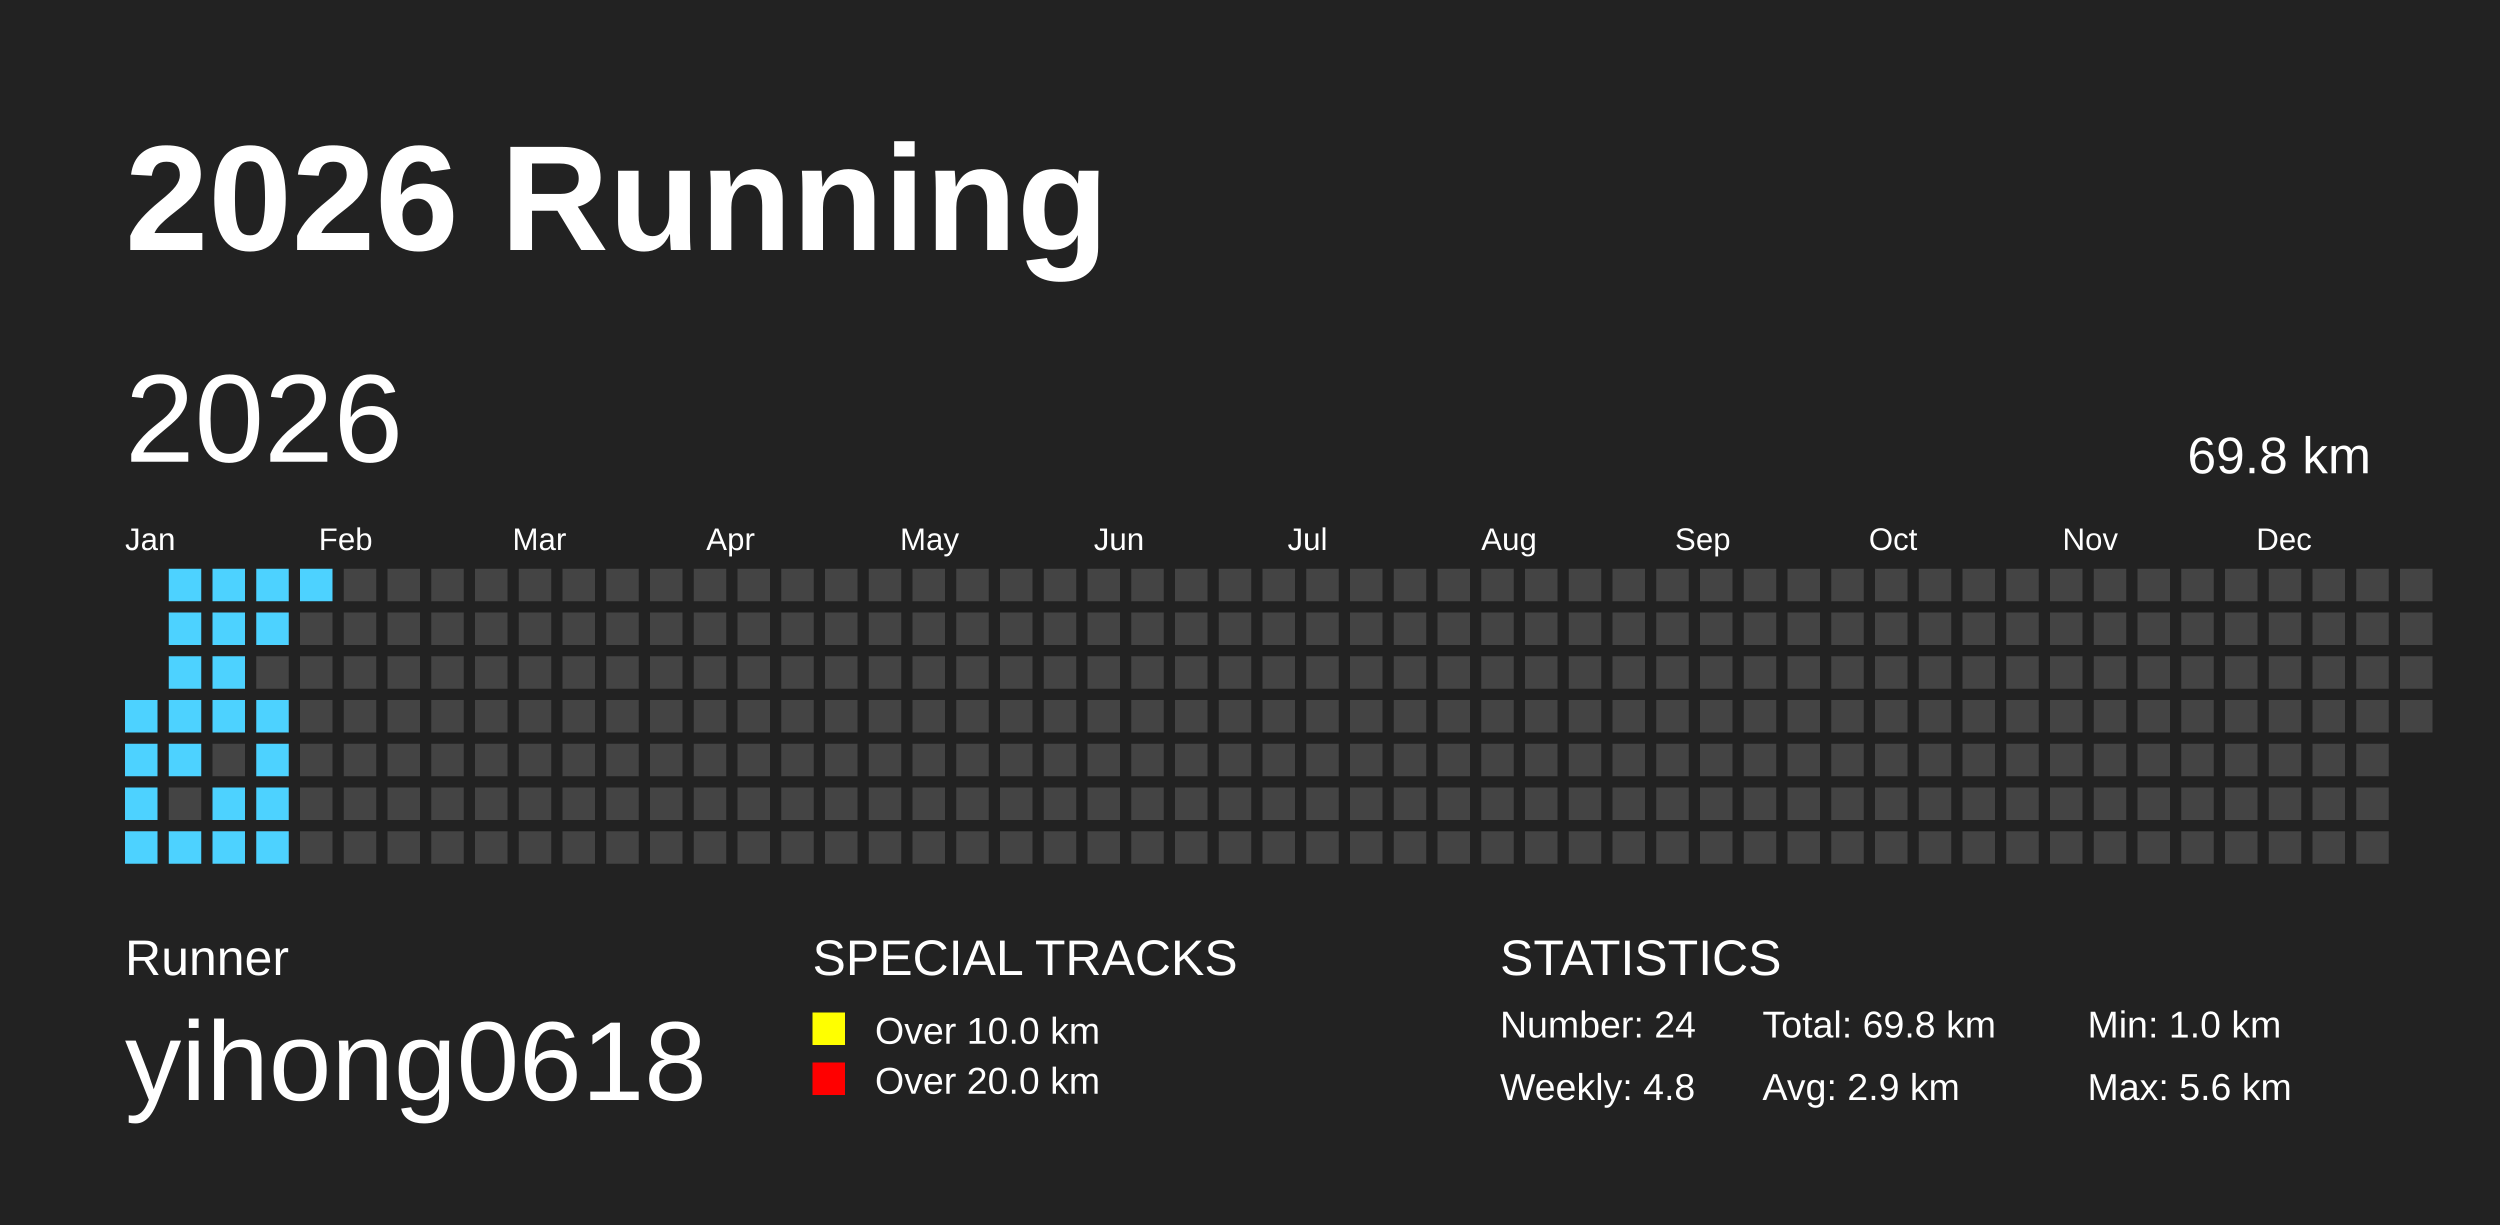
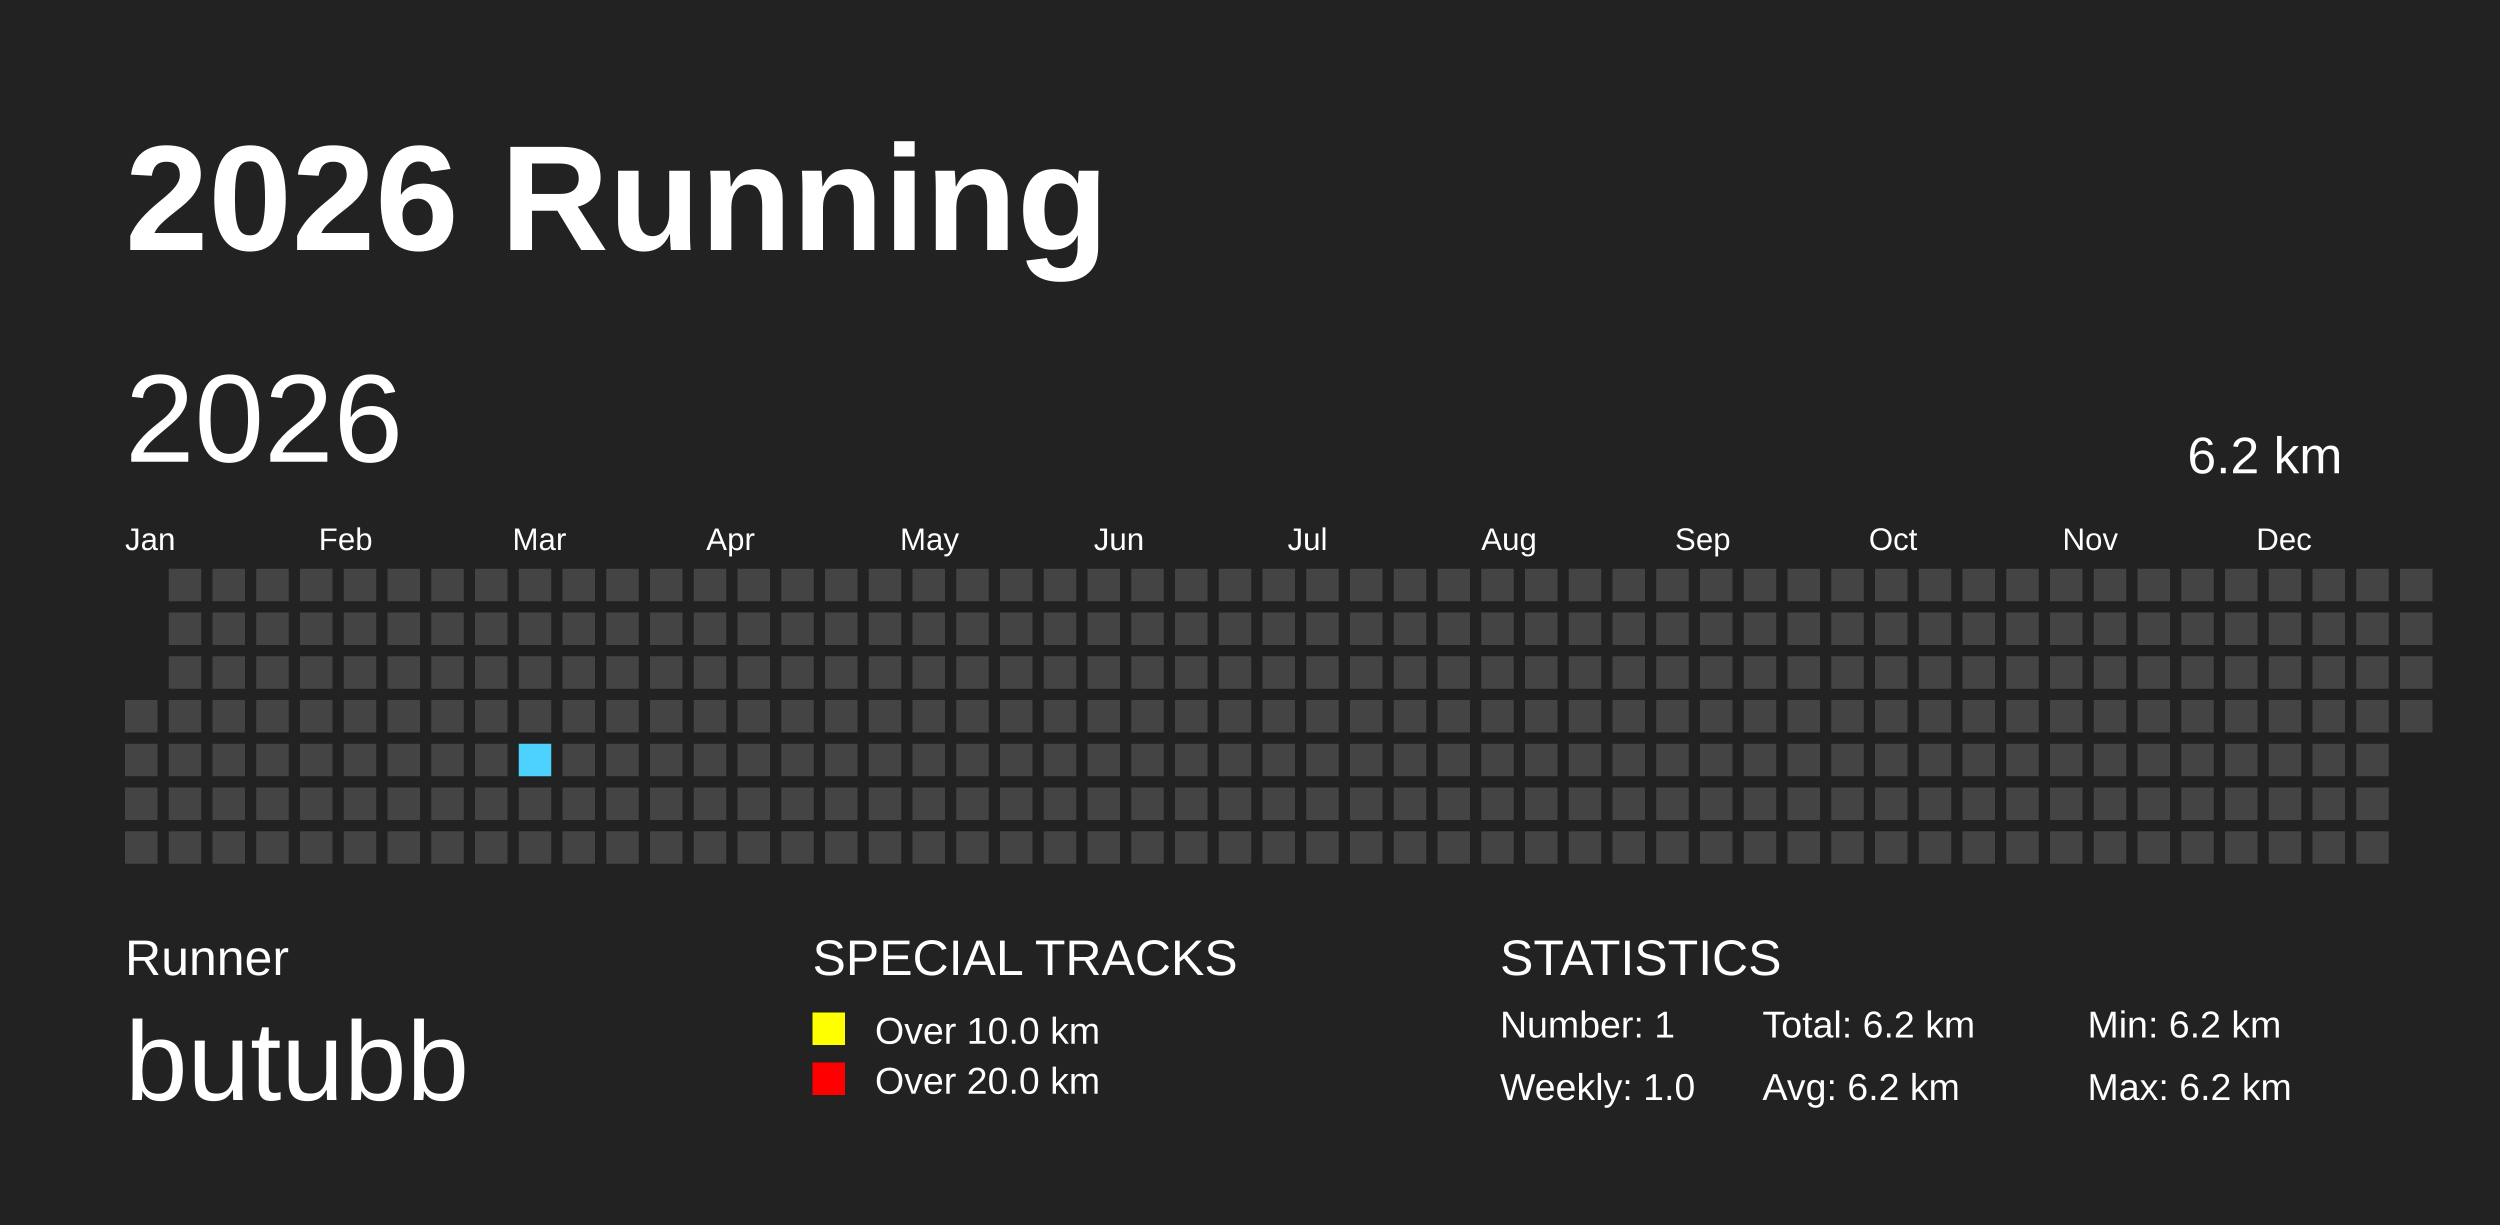
<svg xmlns="http://www.w3.org/2000/svg" baseProfile="full" height="98mm" version="1.1" viewBox="0,0,200,98" width="200mm">
  <defs />
  <rect fill="#222222" height="98" width="200" x="0" y="0" />
  <text fill="#FFFFFF" style="font-size:12px; font-family:Arial; font-weight:bold;" x="10" y="20">2026 Running</text>
  <text fill="#FFFFFF" style="font-size:4px; font-family:Arial" x="10" y="78">Runner</text>
-   <text fill="#FFFFFF" style="font-size:9px; font-family:Arial" x="10" y="88">yihong0618</text>
+   <text fill="#FFFFFF" style="font-size:9px; font-family:Arial" x="10" y="88">butubb</text>
  <text fill="#FFFFFF" style="font-size:4px; font-family:Arial" x="65" y="78">SPECIAL TRACKS</text>
  <rect fill="yellow" height="2.6" width="2.6" x="65" y="81" />
  <text fill="#FFFFFF" style="font-size:3px; font-family:Arial" x="70" y="83.5">Over 10.0 km</text>
  <rect fill="red" height="2.6" width="2.6" x="65" y="85" />
  <text fill="#FFFFFF" style="font-size:3px; font-family:Arial" x="70" y="87.5">Over 20.0 km</text>
  <text fill="#FFFFFF" style="font-size:4px; font-family:Arial" x="120" y="78">STATISTICS</text>
-   <text fill="#FFFFFF" style="font-size:3px; font-family:Arial" x="120" y="83">Number: 24</text>
-   <text fill="#FFFFFF" style="font-size:3px; font-family:Arial" x="120" y="88">Weekly: 4.8</text>
-   <text fill="#FFFFFF" style="font-size:3px; font-family:Arial" x="141" y="83">Total: 69.8 km</text>
-   <text fill="#FFFFFF" style="font-size:3px; font-family:Arial" x="141" y="88">Avg: 2.9 km</text>
-   <text fill="#FFFFFF" style="font-size:3px; font-family:Arial" x="167" y="83">Min: 1.0 km</text>
-   <text fill="#FFFFFF" style="font-size:3px; font-family:Arial" x="167" y="88">Max: 5.6 km</text>
+   <text fill="#FFFFFF" style="font-size:3px; font-family:Arial" x="120" y="83">Number: 1</text>
+   <text fill="#FFFFFF" style="font-size:3px; font-family:Arial" x="120" y="88">Weekly: 1.0</text>
+   <text fill="#FFFFFF" style="font-size:3px; font-family:Arial" x="141" y="83">Total: 6.2 km</text>
+   <text fill="#FFFFFF" style="font-size:3px; font-family:Arial" x="141" y="88">Avg: 6.2 km</text>
+   <text fill="#FFFFFF" style="font-size:3px; font-family:Arial" x="167" y="83">Min: 6.2 km</text>
+   <text fill="#FFFFFF" style="font-size:3px; font-family:Arial" x="167" y="88">Max: 6.2 km</text>
  <text dominant-baseline="hanging" fill="#FFFFFF" style="font-size:10.0px; font-family:Arial;" x="10" y="30">2026</text>
-   <text dominant-baseline="hanging" fill="#FFFFFF" style="font-size:4.125px; font-family:Arial;" x="175" y="35">69.8 km</text>
+   <text dominant-baseline="hanging" fill="#FFFFFF" style="font-size:4.125px; font-family:Arial;" x="175" y="35">6.2 km</text>
  <text fill="#FFFFFF" style="font-size:2.5px; font-family:Arial" x="10.0" y="44">Jan</text>
  <text fill="#FFFFFF" style="font-size:2.5px; font-family:Arial" x="25.5" y="44">Feb</text>
  <text fill="#FFFFFF" style="font-size:2.5px; font-family:Arial" x="41.0" y="44">Mar</text>
  <text fill="#FFFFFF" style="font-size:2.5px; font-family:Arial" x="56.5" y="44">Apr</text>
  <text fill="#FFFFFF" style="font-size:2.5px; font-family:Arial" x="72.0" y="44">May</text>
  <text fill="#FFFFFF" style="font-size:2.5px; font-family:Arial" x="87.5" y="44">Jun</text>
  <text fill="#FFFFFF" style="font-size:2.5px; font-family:Arial" x="103.0" y="44">Jul</text>
  <text fill="#FFFFFF" style="font-size:2.5px; font-family:Arial" x="118.5" y="44">Aug</text>
  <text fill="#FFFFFF" style="font-size:2.5px; font-family:Arial" x="134.0" y="44">Sep</text>
  <text fill="#FFFFFF" style="font-size:2.5px; font-family:Arial" x="149.5" y="44">Oct</text>
  <text fill="#FFFFFF" style="font-size:2.5px; font-family:Arial" x="165.0" y="44">Nov</text>
  <text fill="#FFFFFF" style="font-size:2.5px; font-family:Arial" x="180.5" y="44">Dec</text>
-   <rect fill="#4DD2FF" height="2.6" width="2.6" x="10.0" y="56.0" />
-   <rect fill="#4DD2FF" height="2.6" width="2.6" x="10.0" y="59.5" />
-   <rect fill="#4DD2FF" height="2.6" width="2.6" x="10.0" y="63.0" />
-   <rect fill="#4DD2FF" height="2.6" width="2.6" x="10.0" y="66.5" />
-   <rect fill="#4DD2FF" height="2.6" width="2.6" x="13.5" y="45.5" />
-   <rect fill="#4DD2FF" height="2.6" width="2.6" x="13.5" y="49.0" />
-   <rect fill="#4DD2FF" height="2.6" width="2.6" x="13.5" y="52.5" />
-   <rect fill="#4DD2FF" height="2.6" width="2.6" x="13.5" y="56.0" />
-   <rect fill="#4DD2FF" height="2.6" width="2.6" x="13.5" y="59.5" />
+   <rect fill="#444444" height="2.6" width="2.6" x="10.0" y="56.0" />
+   <rect fill="#444444" height="2.6" width="2.6" x="10.0" y="59.5" />
+   <rect fill="#444444" height="2.6" width="2.6" x="10.0" y="63.0" />
+   <rect fill="#444444" height="2.6" width="2.6" x="10.0" y="66.5" />
+   <rect fill="#444444" height="2.6" width="2.6" x="13.5" y="45.5" />
+   <rect fill="#444444" height="2.6" width="2.6" x="13.5" y="49.0" />
+   <rect fill="#444444" height="2.6" width="2.6" x="13.5" y="52.5" />
+   <rect fill="#444444" height="2.6" width="2.6" x="13.5" y="56.0" />
+   <rect fill="#444444" height="2.6" width="2.6" x="13.5" y="59.5" />
  <rect fill="#444444" height="2.6" width="2.6" x="13.5" y="63.0" />
-   <rect fill="#4DD2FF" height="2.6" width="2.6" x="13.5" y="66.5" />
-   <rect fill="#4DD2FF" height="2.6" width="2.6" x="17.0" y="45.5" />
-   <rect fill="#4DD2FF" height="2.6" width="2.6" x="17.0" y="49.0" />
-   <rect fill="#4DD2FF" height="2.6" width="2.6" x="17.0" y="52.5" />
-   <rect fill="#4DD2FF" height="2.6" width="2.6" x="17.0" y="56.0" />
+   <rect fill="#444444" height="2.6" width="2.6" x="13.5" y="66.5" />
+   <rect fill="#444444" height="2.6" width="2.6" x="17.0" y="45.5" />
+   <rect fill="#444444" height="2.6" width="2.6" x="17.0" y="49.0" />
+   <rect fill="#444444" height="2.6" width="2.6" x="17.0" y="52.5" />
+   <rect fill="#444444" height="2.6" width="2.6" x="17.0" y="56.0" />
  <rect fill="#444444" height="2.6" width="2.6" x="17.0" y="59.5" />
-   <rect fill="#4DD2FF" height="2.6" width="2.6" x="17.0" y="63.0" />
-   <rect fill="#4DD2FF" height="2.6" width="2.6" x="17.0" y="66.5" />
-   <rect fill="#4DD2FF" height="2.6" width="2.6" x="20.5" y="45.5" />
-   <rect fill="#4DD2FF" height="2.6" width="2.6" x="20.5" y="49.0" />
+   <rect fill="#444444" height="2.6" width="2.6" x="17.0" y="63.0" />
+   <rect fill="#444444" height="2.6" width="2.6" x="17.0" y="66.5" />
+   <rect fill="#444444" height="2.6" width="2.6" x="20.5" y="45.5" />
+   <rect fill="#444444" height="2.6" width="2.6" x="20.5" y="49.0" />
  <rect fill="#444444" height="2.6" width="2.6" x="20.5" y="52.5" />
-   <rect fill="#4DD2FF" height="2.6" width="2.6" x="20.5" y="56.0" />
-   <rect fill="#4DD2FF" height="2.6" width="2.6" x="20.5" y="59.5" />
-   <rect fill="#4DD2FF" height="2.6" width="2.6" x="20.5" y="63.0" />
-   <rect fill="#4DD2FF" height="2.6" width="2.6" x="20.5" y="66.5" />
-   <rect fill="#4DD2FF" height="2.6" width="2.6" x="24.0" y="45.5" />
+   <rect fill="#444444" height="2.6" width="2.6" x="20.5" y="56.0" />
+   <rect fill="#444444" height="2.6" width="2.6" x="20.5" y="59.5" />
+   <rect fill="#444444" height="2.6" width="2.6" x="20.5" y="63.0" />
+   <rect fill="#444444" height="2.6" width="2.6" x="20.5" y="66.5" />
+   <rect fill="#444444" height="2.6" width="2.6" x="24.0" y="45.5" />
  <rect fill="#444444" height="2.6" width="2.6" x="24.0" y="49.0" />
  <rect fill="#444444" height="2.6" width="2.6" x="24.0" y="52.5" />
  <rect fill="#444444" height="2.6" width="2.6" x="24.0" y="56.0" />
  <rect fill="#444444" height="2.6" width="2.6" x="24.0" y="59.5" />
  <rect fill="#444444" height="2.6" width="2.6" x="24.0" y="63.0" />
  <rect fill="#444444" height="2.6" width="2.6" x="24.0" y="66.5" />
  <rect fill="#444444" height="2.6" width="2.6" x="27.5" y="45.5" />
  <rect fill="#444444" height="2.6" width="2.6" x="27.5" y="49.0" />
  <rect fill="#444444" height="2.6" width="2.6" x="27.5" y="52.5" />
  <rect fill="#444444" height="2.6" width="2.6" x="27.5" y="56.0" />
  <rect fill="#444444" height="2.6" width="2.6" x="27.5" y="59.5" />
  <rect fill="#444444" height="2.6" width="2.6" x="27.5" y="63.0" />
  <rect fill="#444444" height="2.6" width="2.6" x="27.5" y="66.5" />
  <rect fill="#444444" height="2.6" width="2.6" x="31.0" y="45.5" />
  <rect fill="#444444" height="2.6" width="2.6" x="31.0" y="49.0" />
  <rect fill="#444444" height="2.6" width="2.6" x="31.0" y="52.5" />
  <rect fill="#444444" height="2.6" width="2.6" x="31.0" y="56.0" />
  <rect fill="#444444" height="2.6" width="2.6" x="31.0" y="59.5" />
  <rect fill="#444444" height="2.6" width="2.6" x="31.0" y="63.0" />
  <rect fill="#444444" height="2.6" width="2.6" x="31.0" y="66.5" />
  <rect fill="#444444" height="2.6" width="2.6" x="34.5" y="45.5" />
  <rect fill="#444444" height="2.6" width="2.6" x="34.5" y="49.0" />
  <rect fill="#444444" height="2.6" width="2.6" x="34.5" y="52.5" />
  <rect fill="#444444" height="2.6" width="2.6" x="34.5" y="56.0" />
  <rect fill="#444444" height="2.6" width="2.6" x="34.5" y="59.5" />
  <rect fill="#444444" height="2.6" width="2.6" x="34.5" y="63.0" />
  <rect fill="#444444" height="2.6" width="2.6" x="34.5" y="66.5" />
  <rect fill="#444444" height="2.6" width="2.6" x="38.0" y="45.5" />
  <rect fill="#444444" height="2.6" width="2.6" x="38.0" y="49.0" />
  <rect fill="#444444" height="2.6" width="2.6" x="38.0" y="52.5" />
  <rect fill="#444444" height="2.6" width="2.6" x="38.0" y="56.0" />
  <rect fill="#444444" height="2.6" width="2.6" x="38.0" y="59.5" />
  <rect fill="#444444" height="2.6" width="2.6" x="38.0" y="63.0" />
  <rect fill="#444444" height="2.6" width="2.6" x="38.0" y="66.5" />
  <rect fill="#444444" height="2.6" width="2.6" x="41.5" y="45.5" />
  <rect fill="#444444" height="2.6" width="2.6" x="41.5" y="49.0" />
  <rect fill="#444444" height="2.6" width="2.6" x="41.5" y="52.5" />
  <rect fill="#444444" height="2.6" width="2.6" x="41.5" y="56.0" />
-   <rect fill="#444444" height="2.6" width="2.6" x="41.5" y="59.5" />
+   <rect fill="#4DD2FF" height="2.6" width="2.6" x="41.5" y="59.5" />
  <rect fill="#444444" height="2.6" width="2.6" x="41.5" y="63.0" />
  <rect fill="#444444" height="2.6" width="2.6" x="41.5" y="66.5" />
  <rect fill="#444444" height="2.6" width="2.6" x="45.0" y="45.5" />
  <rect fill="#444444" height="2.6" width="2.6" x="45.0" y="49.0" />
  <rect fill="#444444" height="2.6" width="2.6" x="45.0" y="52.5" />
  <rect fill="#444444" height="2.6" width="2.6" x="45.0" y="56.0" />
  <rect fill="#444444" height="2.6" width="2.6" x="45.0" y="59.5" />
  <rect fill="#444444" height="2.6" width="2.6" x="45.0" y="63.0" />
  <rect fill="#444444" height="2.6" width="2.6" x="45.0" y="66.5" />
  <rect fill="#444444" height="2.6" width="2.6" x="48.5" y="45.5" />
  <rect fill="#444444" height="2.6" width="2.6" x="48.5" y="49.0" />
  <rect fill="#444444" height="2.6" width="2.6" x="48.5" y="52.5" />
  <rect fill="#444444" height="2.6" width="2.6" x="48.5" y="56.0" />
  <rect fill="#444444" height="2.6" width="2.6" x="48.5" y="59.5" />
  <rect fill="#444444" height="2.6" width="2.6" x="48.5" y="63.0" />
  <rect fill="#444444" height="2.6" width="2.6" x="48.5" y="66.5" />
  <rect fill="#444444" height="2.6" width="2.6" x="52.0" y="45.5" />
  <rect fill="#444444" height="2.6" width="2.6" x="52.0" y="49.0" />
  <rect fill="#444444" height="2.6" width="2.6" x="52.0" y="52.5" />
  <rect fill="#444444" height="2.6" width="2.6" x="52.0" y="56.0" />
  <rect fill="#444444" height="2.6" width="2.6" x="52.0" y="59.5" />
  <rect fill="#444444" height="2.6" width="2.6" x="52.0" y="63.0" />
  <rect fill="#444444" height="2.6" width="2.6" x="52.0" y="66.5" />
  <rect fill="#444444" height="2.6" width="2.6" x="55.5" y="45.5" />
  <rect fill="#444444" height="2.6" width="2.6" x="55.5" y="49.0" />
  <rect fill="#444444" height="2.6" width="2.6" x="55.5" y="52.5" />
  <rect fill="#444444" height="2.6" width="2.6" x="55.5" y="56.0" />
  <rect fill="#444444" height="2.6" width="2.6" x="55.5" y="59.5" />
  <rect fill="#444444" height="2.6" width="2.6" x="55.5" y="63.0" />
  <rect fill="#444444" height="2.6" width="2.6" x="55.5" y="66.5" />
  <rect fill="#444444" height="2.6" width="2.6" x="59.0" y="45.5" />
  <rect fill="#444444" height="2.6" width="2.6" x="59.0" y="49.0" />
  <rect fill="#444444" height="2.6" width="2.6" x="59.0" y="52.5" />
  <rect fill="#444444" height="2.6" width="2.6" x="59.0" y="56.0" />
  <rect fill="#444444" height="2.6" width="2.6" x="59.0" y="59.5" />
  <rect fill="#444444" height="2.6" width="2.6" x="59.0" y="63.0" />
  <rect fill="#444444" height="2.6" width="2.6" x="59.0" y="66.5" />
  <rect fill="#444444" height="2.6" width="2.6" x="62.5" y="45.5" />
  <rect fill="#444444" height="2.6" width="2.6" x="62.5" y="49.0" />
  <rect fill="#444444" height="2.6" width="2.6" x="62.5" y="52.5" />
  <rect fill="#444444" height="2.6" width="2.6" x="62.5" y="56.0" />
  <rect fill="#444444" height="2.6" width="2.6" x="62.5" y="59.5" />
  <rect fill="#444444" height="2.6" width="2.6" x="62.5" y="63.0" />
  <rect fill="#444444" height="2.6" width="2.6" x="62.5" y="66.5" />
  <rect fill="#444444" height="2.6" width="2.6" x="66.0" y="45.5" />
  <rect fill="#444444" height="2.6" width="2.6" x="66.0" y="49.0" />
  <rect fill="#444444" height="2.6" width="2.6" x="66.0" y="52.5" />
  <rect fill="#444444" height="2.6" width="2.6" x="66.0" y="56.0" />
  <rect fill="#444444" height="2.6" width="2.6" x="66.0" y="59.5" />
  <rect fill="#444444" height="2.6" width="2.6" x="66.0" y="63.0" />
  <rect fill="#444444" height="2.6" width="2.6" x="66.0" y="66.5" />
  <rect fill="#444444" height="2.6" width="2.6" x="69.5" y="45.5" />
  <rect fill="#444444" height="2.6" width="2.6" x="69.5" y="49.0" />
  <rect fill="#444444" height="2.6" width="2.6" x="69.5" y="52.5" />
  <rect fill="#444444" height="2.6" width="2.6" x="69.5" y="56.0" />
  <rect fill="#444444" height="2.6" width="2.6" x="69.5" y="59.5" />
  <rect fill="#444444" height="2.6" width="2.6" x="69.5" y="63.0" />
  <rect fill="#444444" height="2.6" width="2.6" x="69.5" y="66.5" />
  <rect fill="#444444" height="2.6" width="2.6" x="73.0" y="45.5" />
  <rect fill="#444444" height="2.6" width="2.6" x="73.0" y="49.0" />
  <rect fill="#444444" height="2.6" width="2.6" x="73.0" y="52.5" />
  <rect fill="#444444" height="2.6" width="2.6" x="73.0" y="56.0" />
  <rect fill="#444444" height="2.6" width="2.6" x="73.0" y="59.5" />
  <rect fill="#444444" height="2.6" width="2.6" x="73.0" y="63.0" />
  <rect fill="#444444" height="2.6" width="2.6" x="73.0" y="66.5" />
  <rect fill="#444444" height="2.6" width="2.6" x="76.5" y="45.5" />
  <rect fill="#444444" height="2.6" width="2.6" x="76.5" y="49.0" />
  <rect fill="#444444" height="2.6" width="2.6" x="76.5" y="52.5" />
  <rect fill="#444444" height="2.6" width="2.6" x="76.5" y="56.0" />
  <rect fill="#444444" height="2.6" width="2.6" x="76.5" y="59.5" />
  <rect fill="#444444" height="2.6" width="2.6" x="76.5" y="63.0" />
  <rect fill="#444444" height="2.6" width="2.6" x="76.5" y="66.5" />
  <rect fill="#444444" height="2.6" width="2.6" x="80.0" y="45.5" />
  <rect fill="#444444" height="2.6" width="2.6" x="80.0" y="49.0" />
  <rect fill="#444444" height="2.6" width="2.6" x="80.0" y="52.5" />
  <rect fill="#444444" height="2.6" width="2.6" x="80.0" y="56.0" />
  <rect fill="#444444" height="2.6" width="2.6" x="80.0" y="59.5" />
  <rect fill="#444444" height="2.6" width="2.6" x="80.0" y="63.0" />
  <rect fill="#444444" height="2.6" width="2.6" x="80.0" y="66.5" />
  <rect fill="#444444" height="2.6" width="2.6" x="83.5" y="45.5" />
  <rect fill="#444444" height="2.6" width="2.6" x="83.5" y="49.0" />
  <rect fill="#444444" height="2.6" width="2.6" x="83.5" y="52.5" />
  <rect fill="#444444" height="2.6" width="2.6" x="83.5" y="56.0" />
  <rect fill="#444444" height="2.6" width="2.6" x="83.5" y="59.5" />
  <rect fill="#444444" height="2.6" width="2.6" x="83.5" y="63.0" />
  <rect fill="#444444" height="2.6" width="2.6" x="83.5" y="66.5" />
  <rect fill="#444444" height="2.6" width="2.6" x="87.0" y="45.5" />
  <rect fill="#444444" height="2.6" width="2.6" x="87.0" y="49.0" />
  <rect fill="#444444" height="2.6" width="2.6" x="87.0" y="52.5" />
  <rect fill="#444444" height="2.6" width="2.6" x="87.0" y="56.0" />
  <rect fill="#444444" height="2.6" width="2.6" x="87.0" y="59.5" />
  <rect fill="#444444" height="2.6" width="2.6" x="87.0" y="63.0" />
  <rect fill="#444444" height="2.6" width="2.6" x="87.0" y="66.5" />
  <rect fill="#444444" height="2.6" width="2.6" x="90.5" y="45.5" />
  <rect fill="#444444" height="2.6" width="2.6" x="90.5" y="49.0" />
  <rect fill="#444444" height="2.6" width="2.6" x="90.5" y="52.5" />
  <rect fill="#444444" height="2.6" width="2.6" x="90.5" y="56.0" />
  <rect fill="#444444" height="2.6" width="2.6" x="90.5" y="59.5" />
  <rect fill="#444444" height="2.6" width="2.6" x="90.5" y="63.0" />
  <rect fill="#444444" height="2.6" width="2.6" x="90.5" y="66.5" />
  <rect fill="#444444" height="2.6" width="2.6" x="94.0" y="45.5" />
  <rect fill="#444444" height="2.6" width="2.6" x="94.0" y="49.0" />
  <rect fill="#444444" height="2.6" width="2.6" x="94.0" y="52.5" />
  <rect fill="#444444" height="2.6" width="2.6" x="94.0" y="56.0" />
  <rect fill="#444444" height="2.6" width="2.6" x="94.0" y="59.5" />
  <rect fill="#444444" height="2.6" width="2.6" x="94.0" y="63.0" />
  <rect fill="#444444" height="2.6" width="2.6" x="94.0" y="66.5" />
  <rect fill="#444444" height="2.6" width="2.6" x="97.5" y="45.5" />
  <rect fill="#444444" height="2.6" width="2.6" x="97.5" y="49.0" />
  <rect fill="#444444" height="2.6" width="2.6" x="97.5" y="52.5" />
  <rect fill="#444444" height="2.6" width="2.6" x="97.5" y="56.0" />
  <rect fill="#444444" height="2.6" width="2.6" x="97.5" y="59.5" />
  <rect fill="#444444" height="2.6" width="2.6" x="97.5" y="63.0" />
  <rect fill="#444444" height="2.6" width="2.6" x="97.5" y="66.5" />
  <rect fill="#444444" height="2.6" width="2.6" x="101.0" y="45.5" />
  <rect fill="#444444" height="2.6" width="2.6" x="101.0" y="49.0" />
  <rect fill="#444444" height="2.6" width="2.6" x="101.0" y="52.5" />
  <rect fill="#444444" height="2.6" width="2.6" x="101.0" y="56.0" />
  <rect fill="#444444" height="2.6" width="2.6" x="101.0" y="59.5" />
  <rect fill="#444444" height="2.6" width="2.6" x="101.0" y="63.0" />
  <rect fill="#444444" height="2.6" width="2.6" x="101.0" y="66.5" />
  <rect fill="#444444" height="2.6" width="2.6" x="104.5" y="45.5" />
  <rect fill="#444444" height="2.6" width="2.6" x="104.5" y="49.0" />
  <rect fill="#444444" height="2.6" width="2.6" x="104.5" y="52.5" />
  <rect fill="#444444" height="2.6" width="2.6" x="104.5" y="56.0" />
  <rect fill="#444444" height="2.6" width="2.6" x="104.5" y="59.5" />
  <rect fill="#444444" height="2.6" width="2.6" x="104.5" y="63.0" />
  <rect fill="#444444" height="2.6" width="2.6" x="104.5" y="66.5" />
  <rect fill="#444444" height="2.6" width="2.6" x="108.0" y="45.5" />
  <rect fill="#444444" height="2.6" width="2.6" x="108.0" y="49.0" />
  <rect fill="#444444" height="2.6" width="2.6" x="108.0" y="52.5" />
  <rect fill="#444444" height="2.6" width="2.6" x="108.0" y="56.0" />
  <rect fill="#444444" height="2.6" width="2.6" x="108.0" y="59.5" />
  <rect fill="#444444" height="2.6" width="2.6" x="108.0" y="63.0" />
  <rect fill="#444444" height="2.6" width="2.6" x="108.0" y="66.5" />
  <rect fill="#444444" height="2.6" width="2.6" x="111.5" y="45.5" />
  <rect fill="#444444" height="2.6" width="2.6" x="111.5" y="49.0" />
  <rect fill="#444444" height="2.6" width="2.6" x="111.5" y="52.5" />
  <rect fill="#444444" height="2.6" width="2.6" x="111.5" y="56.0" />
  <rect fill="#444444" height="2.6" width="2.6" x="111.5" y="59.5" />
  <rect fill="#444444" height="2.6" width="2.6" x="111.5" y="63.0" />
  <rect fill="#444444" height="2.6" width="2.6" x="111.5" y="66.5" />
  <rect fill="#444444" height="2.6" width="2.6" x="115.0" y="45.5" />
  <rect fill="#444444" height="2.6" width="2.6" x="115.0" y="49.0" />
  <rect fill="#444444" height="2.6" width="2.6" x="115.0" y="52.5" />
  <rect fill="#444444" height="2.6" width="2.6" x="115.0" y="56.0" />
  <rect fill="#444444" height="2.6" width="2.6" x="115.0" y="59.5" />
  <rect fill="#444444" height="2.6" width="2.6" x="115.0" y="63.0" />
  <rect fill="#444444" height="2.6" width="2.6" x="115.0" y="66.5" />
  <rect fill="#444444" height="2.6" width="2.6" x="118.5" y="45.5" />
  <rect fill="#444444" height="2.6" width="2.6" x="118.5" y="49.0" />
  <rect fill="#444444" height="2.6" width="2.6" x="118.5" y="52.5" />
  <rect fill="#444444" height="2.6" width="2.6" x="118.5" y="56.0" />
  <rect fill="#444444" height="2.6" width="2.6" x="118.5" y="59.5" />
  <rect fill="#444444" height="2.6" width="2.6" x="118.5" y="63.0" />
  <rect fill="#444444" height="2.6" width="2.6" x="118.5" y="66.5" />
  <rect fill="#444444" height="2.6" width="2.6" x="122.0" y="45.5" />
  <rect fill="#444444" height="2.6" width="2.6" x="122.0" y="49.0" />
  <rect fill="#444444" height="2.6" width="2.6" x="122.0" y="52.5" />
  <rect fill="#444444" height="2.6" width="2.6" x="122.0" y="56.0" />
  <rect fill="#444444" height="2.6" width="2.6" x="122.0" y="59.5" />
  <rect fill="#444444" height="2.6" width="2.6" x="122.0" y="63.0" />
  <rect fill="#444444" height="2.6" width="2.6" x="122.0" y="66.5" />
  <rect fill="#444444" height="2.6" width="2.6" x="125.5" y="45.5" />
  <rect fill="#444444" height="2.6" width="2.6" x="125.5" y="49.0" />
  <rect fill="#444444" height="2.6" width="2.6" x="125.5" y="52.5" />
  <rect fill="#444444" height="2.6" width="2.6" x="125.5" y="56.0" />
  <rect fill="#444444" height="2.6" width="2.6" x="125.5" y="59.5" />
  <rect fill="#444444" height="2.6" width="2.6" x="125.5" y="63.0" />
  <rect fill="#444444" height="2.6" width="2.6" x="125.5" y="66.5" />
  <rect fill="#444444" height="2.6" width="2.6" x="129.0" y="45.5" />
  <rect fill="#444444" height="2.6" width="2.6" x="129.0" y="49.0" />
  <rect fill="#444444" height="2.6" width="2.6" x="129.0" y="52.5" />
  <rect fill="#444444" height="2.6" width="2.6" x="129.0" y="56.0" />
  <rect fill="#444444" height="2.6" width="2.6" x="129.0" y="59.5" />
  <rect fill="#444444" height="2.6" width="2.6" x="129.0" y="63.0" />
  <rect fill="#444444" height="2.6" width="2.6" x="129.0" y="66.5" />
  <rect fill="#444444" height="2.6" width="2.6" x="132.5" y="45.5" />
  <rect fill="#444444" height="2.6" width="2.6" x="132.5" y="49.0" />
  <rect fill="#444444" height="2.6" width="2.6" x="132.5" y="52.5" />
  <rect fill="#444444" height="2.6" width="2.6" x="132.5" y="56.0" />
  <rect fill="#444444" height="2.6" width="2.6" x="132.5" y="59.5" />
  <rect fill="#444444" height="2.6" width="2.6" x="132.5" y="63.0" />
  <rect fill="#444444" height="2.6" width="2.6" x="132.5" y="66.5" />
  <rect fill="#444444" height="2.6" width="2.6" x="136.0" y="45.5" />
  <rect fill="#444444" height="2.6" width="2.6" x="136.0" y="49.0" />
  <rect fill="#444444" height="2.6" width="2.6" x="136.0" y="52.5" />
  <rect fill="#444444" height="2.6" width="2.6" x="136.0" y="56.0" />
  <rect fill="#444444" height="2.6" width="2.6" x="136.0" y="59.5" />
  <rect fill="#444444" height="2.6" width="2.6" x="136.0" y="63.0" />
  <rect fill="#444444" height="2.6" width="2.6" x="136.0" y="66.5" />
  <rect fill="#444444" height="2.6" width="2.6" x="139.5" y="45.5" />
  <rect fill="#444444" height="2.6" width="2.6" x="139.5" y="49.0" />
  <rect fill="#444444" height="2.6" width="2.6" x="139.5" y="52.5" />
  <rect fill="#444444" height="2.6" width="2.6" x="139.5" y="56.0" />
  <rect fill="#444444" height="2.6" width="2.6" x="139.5" y="59.5" />
  <rect fill="#444444" height="2.6" width="2.6" x="139.5" y="63.0" />
  <rect fill="#444444" height="2.6" width="2.6" x="139.5" y="66.5" />
  <rect fill="#444444" height="2.6" width="2.6" x="143.0" y="45.5" />
  <rect fill="#444444" height="2.6" width="2.6" x="143.0" y="49.0" />
  <rect fill="#444444" height="2.6" width="2.6" x="143.0" y="52.5" />
  <rect fill="#444444" height="2.6" width="2.6" x="143.0" y="56.0" />
  <rect fill="#444444" height="2.6" width="2.6" x="143.0" y="59.5" />
  <rect fill="#444444" height="2.6" width="2.6" x="143.0" y="63.0" />
  <rect fill="#444444" height="2.6" width="2.6" x="143.0" y="66.5" />
  <rect fill="#444444" height="2.6" width="2.6" x="146.5" y="45.5" />
  <rect fill="#444444" height="2.6" width="2.6" x="146.5" y="49.0" />
  <rect fill="#444444" height="2.6" width="2.6" x="146.5" y="52.5" />
  <rect fill="#444444" height="2.6" width="2.6" x="146.5" y="56.0" />
  <rect fill="#444444" height="2.6" width="2.6" x="146.5" y="59.5" />
  <rect fill="#444444" height="2.6" width="2.6" x="146.5" y="63.0" />
  <rect fill="#444444" height="2.6" width="2.6" x="146.5" y="66.5" />
  <rect fill="#444444" height="2.6" width="2.6" x="150.0" y="45.5" />
  <rect fill="#444444" height="2.6" width="2.6" x="150.0" y="49.0" />
  <rect fill="#444444" height="2.6" width="2.6" x="150.0" y="52.5" />
  <rect fill="#444444" height="2.6" width="2.6" x="150.0" y="56.0" />
  <rect fill="#444444" height="2.6" width="2.6" x="150.0" y="59.5" />
  <rect fill="#444444" height="2.6" width="2.6" x="150.0" y="63.0" />
  <rect fill="#444444" height="2.6" width="2.6" x="150.0" y="66.5" />
  <rect fill="#444444" height="2.6" width="2.6" x="153.5" y="45.5" />
  <rect fill="#444444" height="2.6" width="2.6" x="153.5" y="49.0" />
  <rect fill="#444444" height="2.6" width="2.6" x="153.5" y="52.5" />
  <rect fill="#444444" height="2.6" width="2.6" x="153.5" y="56.0" />
  <rect fill="#444444" height="2.6" width="2.6" x="153.5" y="59.5" />
  <rect fill="#444444" height="2.6" width="2.6" x="153.5" y="63.0" />
  <rect fill="#444444" height="2.6" width="2.6" x="153.5" y="66.5" />
  <rect fill="#444444" height="2.6" width="2.6" x="157.0" y="45.5" />
  <rect fill="#444444" height="2.6" width="2.6" x="157.0" y="49.0" />
  <rect fill="#444444" height="2.6" width="2.6" x="157.0" y="52.5" />
  <rect fill="#444444" height="2.6" width="2.6" x="157.0" y="56.0" />
  <rect fill="#444444" height="2.6" width="2.6" x="157.0" y="59.5" />
  <rect fill="#444444" height="2.6" width="2.6" x="157.0" y="63.0" />
  <rect fill="#444444" height="2.6" width="2.6" x="157.0" y="66.5" />
  <rect fill="#444444" height="2.6" width="2.6" x="160.5" y="45.5" />
  <rect fill="#444444" height="2.6" width="2.6" x="160.5" y="49.0" />
  <rect fill="#444444" height="2.6" width="2.6" x="160.5" y="52.5" />
  <rect fill="#444444" height="2.6" width="2.6" x="160.5" y="56.0" />
  <rect fill="#444444" height="2.6" width="2.6" x="160.5" y="59.5" />
  <rect fill="#444444" height="2.6" width="2.6" x="160.5" y="63.0" />
  <rect fill="#444444" height="2.6" width="2.6" x="160.5" y="66.5" />
  <rect fill="#444444" height="2.6" width="2.6" x="164.0" y="45.5" />
  <rect fill="#444444" height="2.6" width="2.6" x="164.0" y="49.0" />
  <rect fill="#444444" height="2.6" width="2.6" x="164.0" y="52.5" />
  <rect fill="#444444" height="2.6" width="2.6" x="164.0" y="56.0" />
  <rect fill="#444444" height="2.6" width="2.6" x="164.0" y="59.5" />
  <rect fill="#444444" height="2.6" width="2.6" x="164.0" y="63.0" />
  <rect fill="#444444" height="2.6" width="2.6" x="164.0" y="66.5" />
  <rect fill="#444444" height="2.6" width="2.6" x="167.5" y="45.5" />
  <rect fill="#444444" height="2.6" width="2.6" x="167.5" y="49.0" />
  <rect fill="#444444" height="2.6" width="2.6" x="167.5" y="52.5" />
  <rect fill="#444444" height="2.6" width="2.6" x="167.5" y="56.0" />
  <rect fill="#444444" height="2.6" width="2.6" x="167.5" y="59.5" />
  <rect fill="#444444" height="2.6" width="2.6" x="167.5" y="63.0" />
  <rect fill="#444444" height="2.6" width="2.6" x="167.5" y="66.5" />
  <rect fill="#444444" height="2.6" width="2.6" x="171.0" y="45.5" />
  <rect fill="#444444" height="2.6" width="2.6" x="171.0" y="49.0" />
  <rect fill="#444444" height="2.6" width="2.6" x="171.0" y="52.5" />
  <rect fill="#444444" height="2.6" width="2.6" x="171.0" y="56.0" />
  <rect fill="#444444" height="2.6" width="2.6" x="171.0" y="59.5" />
  <rect fill="#444444" height="2.6" width="2.6" x="171.0" y="63.0" />
  <rect fill="#444444" height="2.6" width="2.6" x="171.0" y="66.5" />
  <rect fill="#444444" height="2.6" width="2.6" x="174.5" y="45.5" />
  <rect fill="#444444" height="2.6" width="2.6" x="174.5" y="49.0" />
  <rect fill="#444444" height="2.6" width="2.6" x="174.5" y="52.5" />
  <rect fill="#444444" height="2.6" width="2.6" x="174.5" y="56.0" />
  <rect fill="#444444" height="2.6" width="2.6" x="174.5" y="59.5" />
  <rect fill="#444444" height="2.6" width="2.6" x="174.5" y="63.0" />
  <rect fill="#444444" height="2.6" width="2.6" x="174.5" y="66.5" />
  <rect fill="#444444" height="2.6" width="2.6" x="178.0" y="45.5" />
  <rect fill="#444444" height="2.6" width="2.6" x="178.0" y="49.0" />
  <rect fill="#444444" height="2.6" width="2.6" x="178.0" y="52.5" />
  <rect fill="#444444" height="2.6" width="2.6" x="178.0" y="56.0" />
  <rect fill="#444444" height="2.6" width="2.6" x="178.0" y="59.5" />
  <rect fill="#444444" height="2.6" width="2.6" x="178.0" y="63.0" />
  <rect fill="#444444" height="2.6" width="2.6" x="178.0" y="66.5" />
  <rect fill="#444444" height="2.6" width="2.6" x="181.5" y="45.5" />
  <rect fill="#444444" height="2.6" width="2.6" x="181.5" y="49.0" />
  <rect fill="#444444" height="2.6" width="2.6" x="181.5" y="52.5" />
  <rect fill="#444444" height="2.6" width="2.6" x="181.5" y="56.0" />
  <rect fill="#444444" height="2.6" width="2.6" x="181.5" y="59.5" />
  <rect fill="#444444" height="2.6" width="2.6" x="181.5" y="63.0" />
  <rect fill="#444444" height="2.6" width="2.6" x="181.5" y="66.5" />
  <rect fill="#444444" height="2.6" width="2.6" x="185.0" y="45.5" />
  <rect fill="#444444" height="2.6" width="2.6" x="185.0" y="49.0" />
  <rect fill="#444444" height="2.6" width="2.6" x="185.0" y="52.5" />
  <rect fill="#444444" height="2.6" width="2.6" x="185.0" y="56.0" />
  <rect fill="#444444" height="2.6" width="2.6" x="185.0" y="59.5" />
  <rect fill="#444444" height="2.6" width="2.6" x="185.0" y="63.0" />
  <rect fill="#444444" height="2.6" width="2.6" x="185.0" y="66.5" />
  <rect fill="#444444" height="2.6" width="2.6" x="188.5" y="45.5" />
  <rect fill="#444444" height="2.6" width="2.6" x="188.5" y="49.0" />
  <rect fill="#444444" height="2.6" width="2.6" x="188.5" y="52.5" />
  <rect fill="#444444" height="2.6" width="2.6" x="188.5" y="56.0" />
  <rect fill="#444444" height="2.6" width="2.6" x="188.5" y="59.5" />
  <rect fill="#444444" height="2.6" width="2.6" x="188.5" y="63.0" />
  <rect fill="#444444" height="2.6" width="2.6" x="188.5" y="66.5" />
  <rect fill="#444444" height="2.6" width="2.6" x="192.0" y="45.5" />
  <rect fill="#444444" height="2.6" width="2.6" x="192.0" y="49.0" />
  <rect fill="#444444" height="2.6" width="2.6" x="192.0" y="52.5" />
  <rect fill="#444444" height="2.6" width="2.6" x="192.0" y="56.0" />
</svg>
